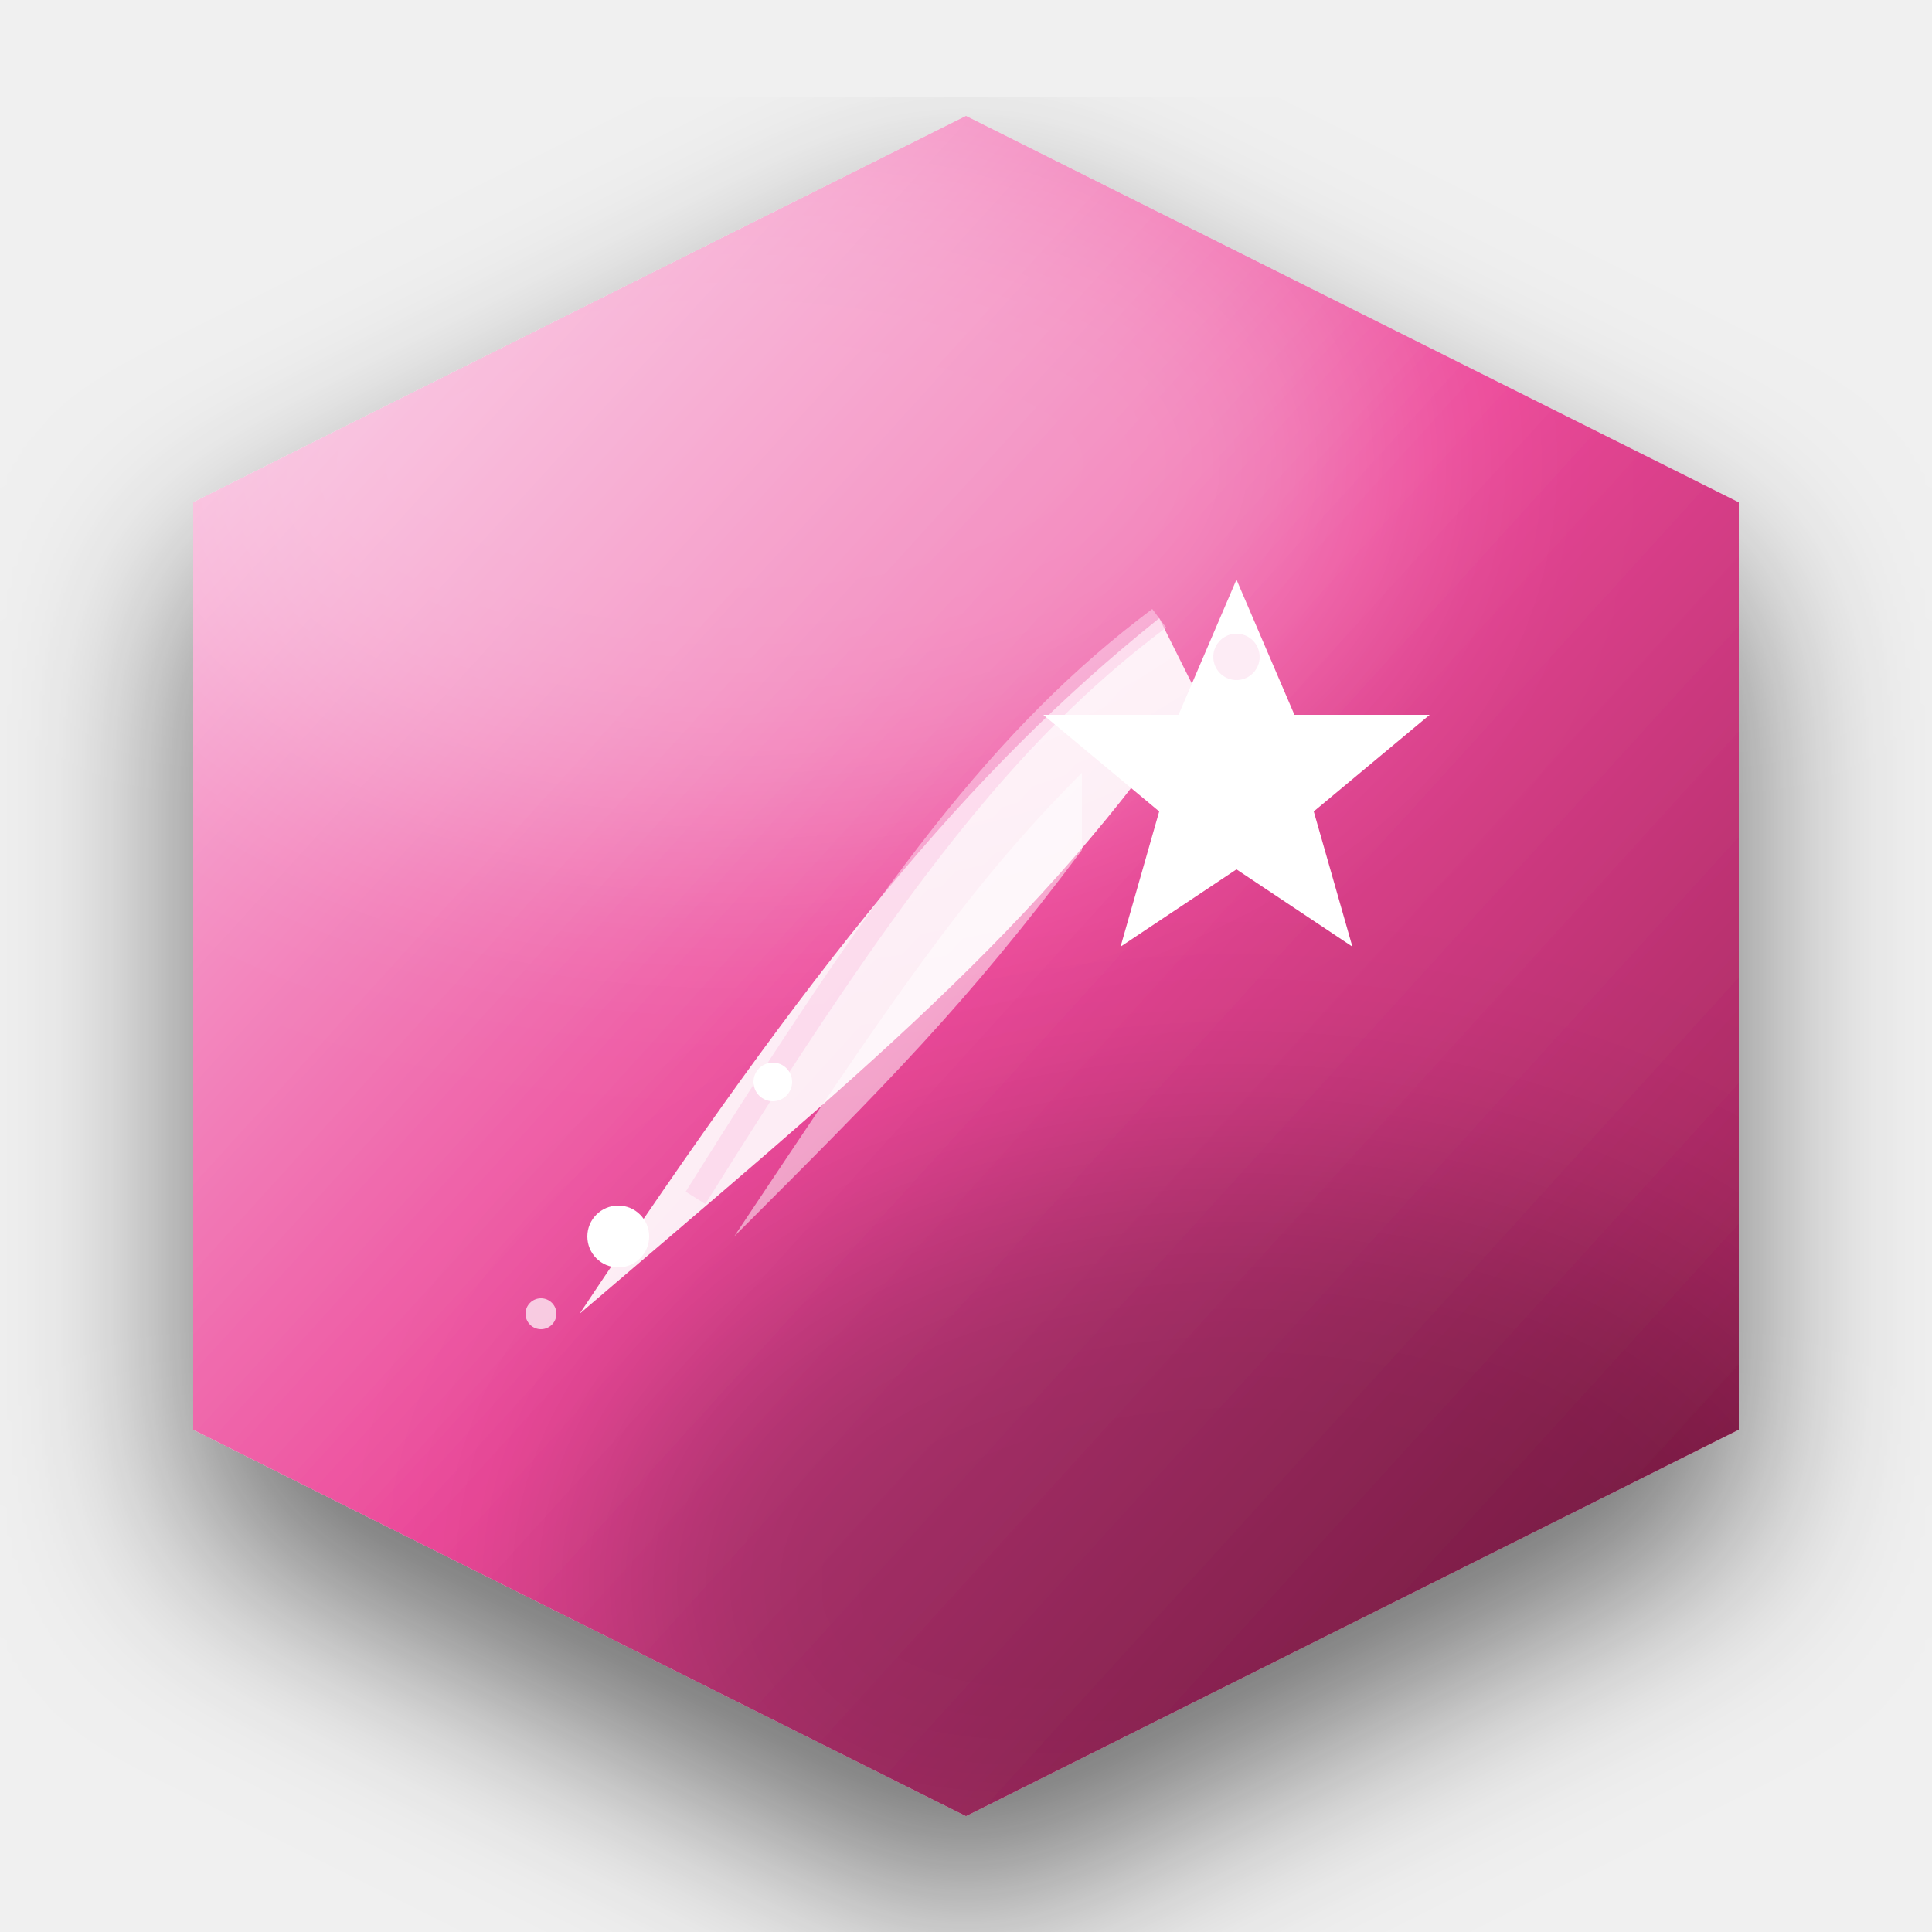
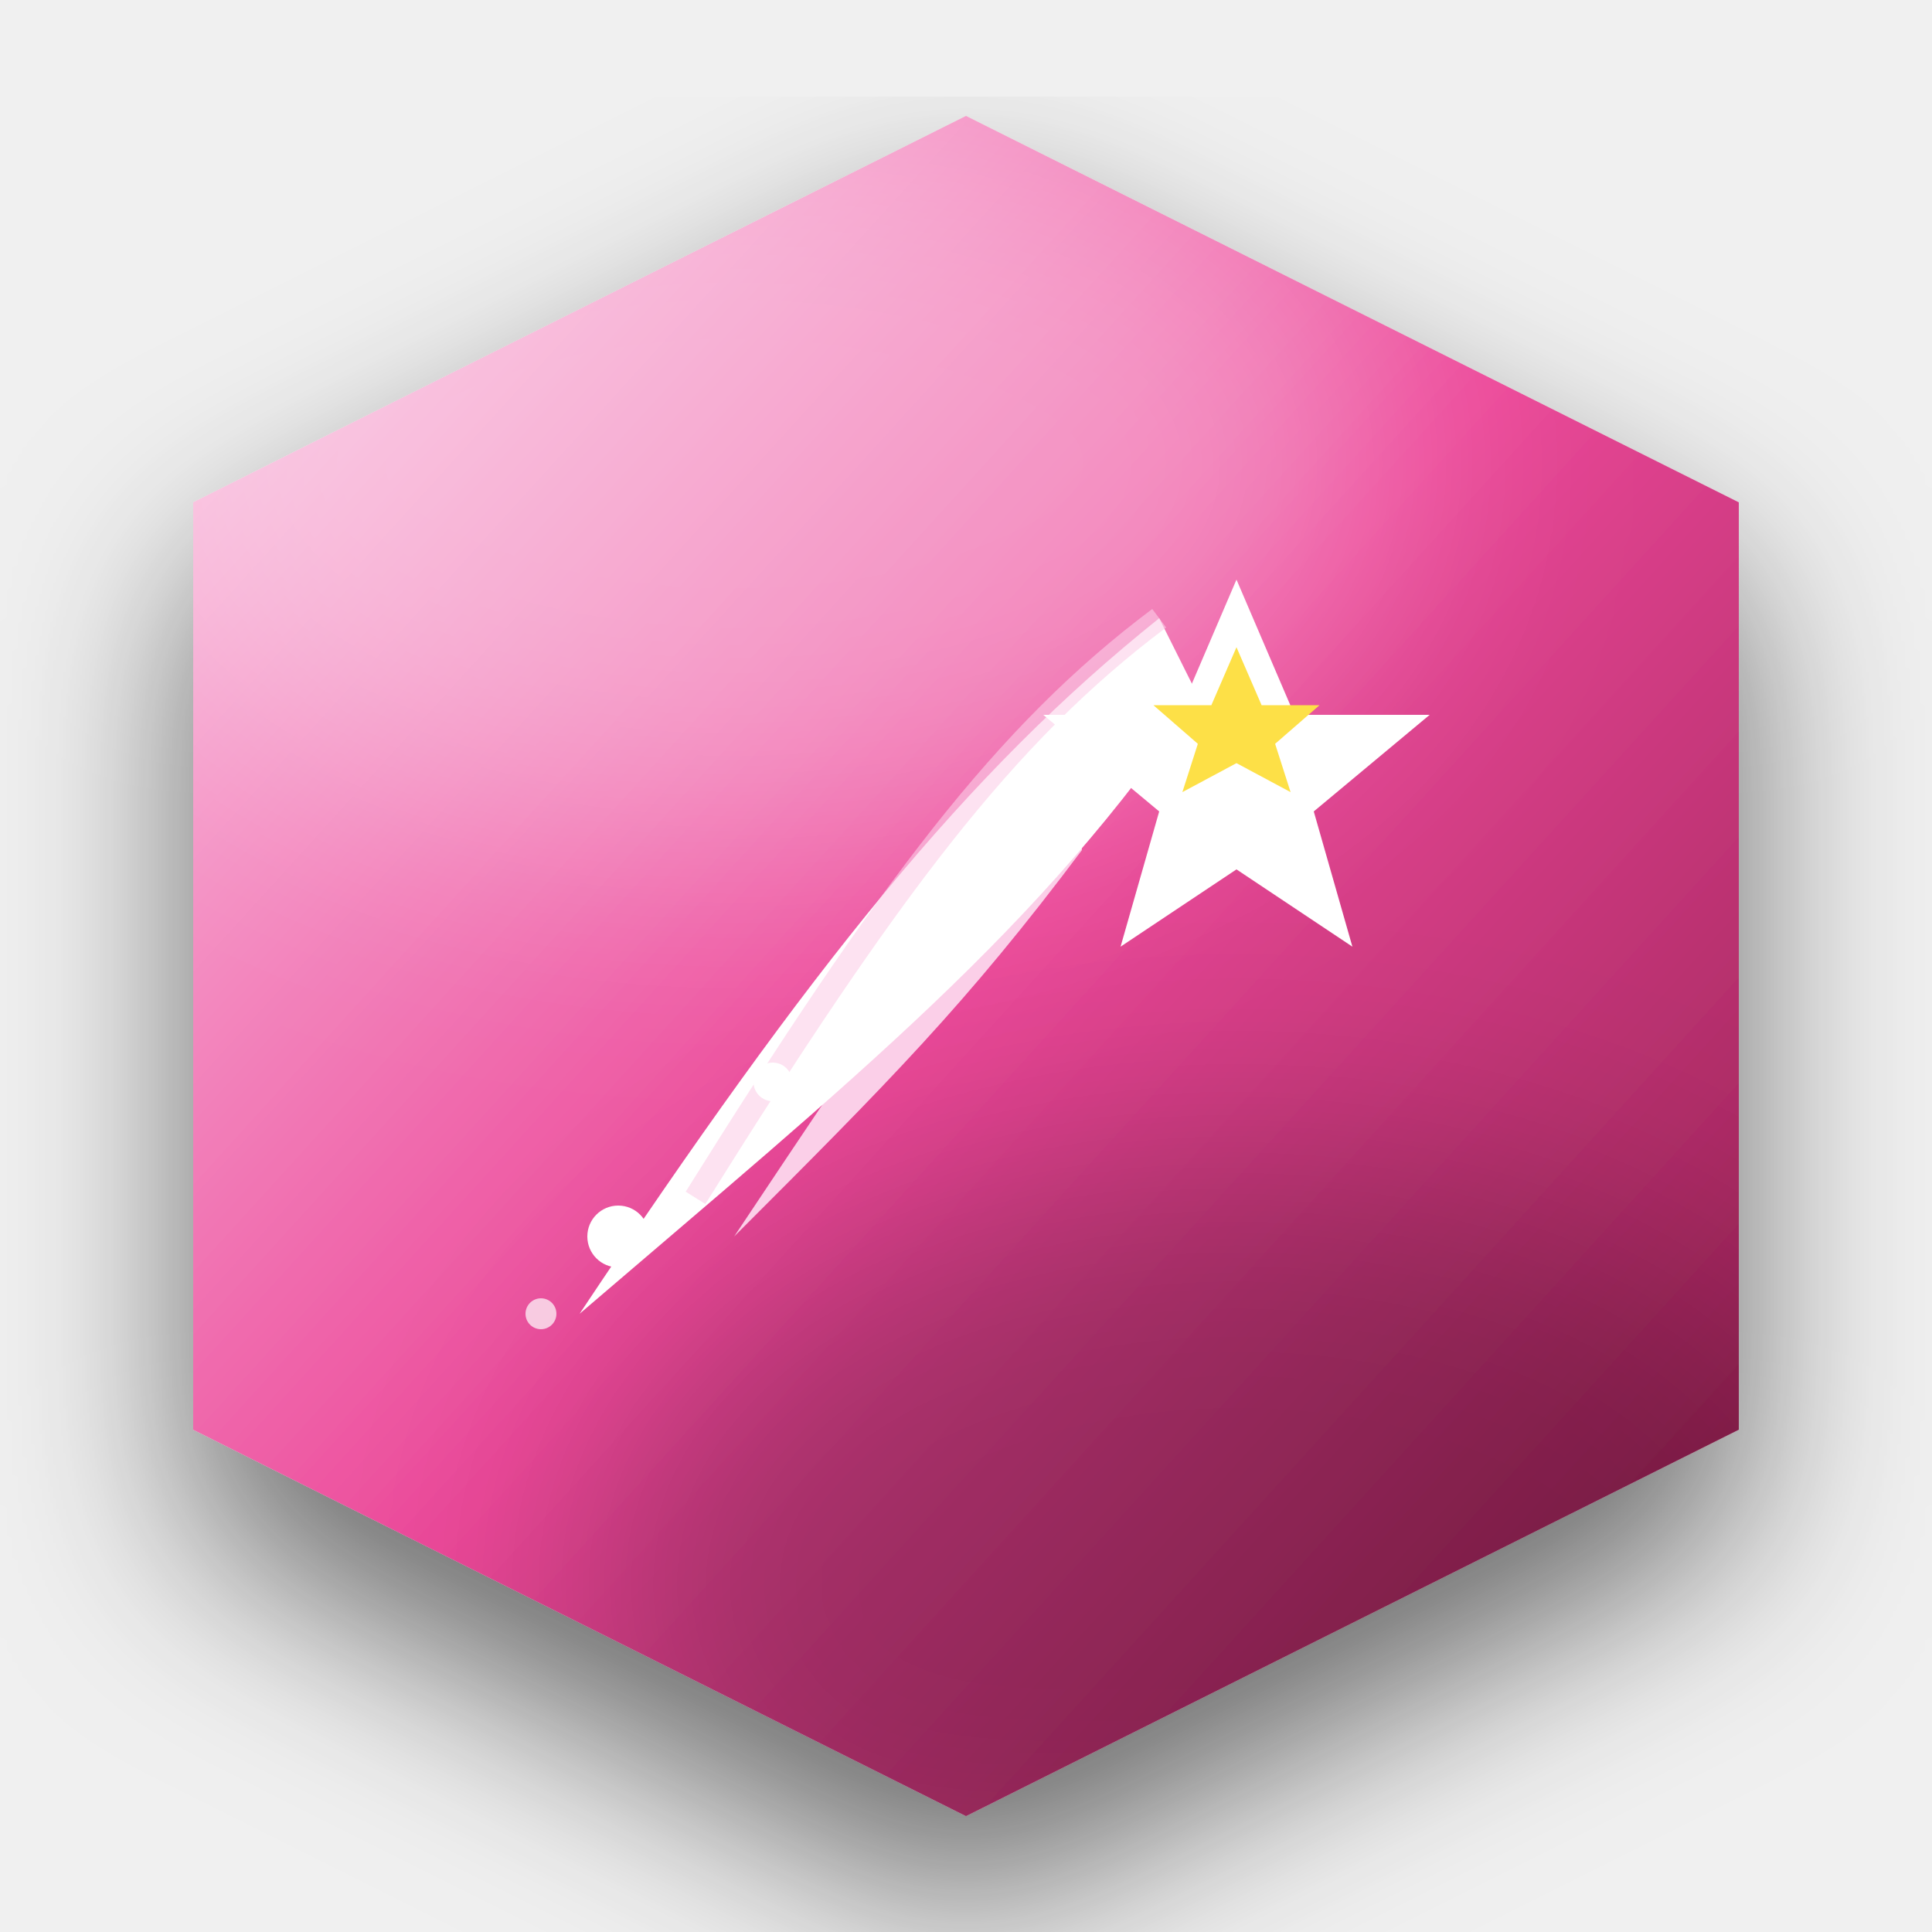
<svg xmlns="http://www.w3.org/2000/svg" viewBox="0 0 100 100" width="24" height="24">
  <defs>
    <linearGradient id="bg-boost" x1="0%" y1="0%" x2="100%" y2="100%">
      <stop offset="0%" stop-color="#fbcfe8" />
      <stop offset="50%" stop-color="#ec4899" />
      <stop offset="100%" stop-color="#831843" />
    </linearGradient>
    <filter id="shadow-boost" x="-20%" y="-20%" width="140%" height="140%">
      <feDropShadow dx="0" dy="5" stdDeviation="5" flood-color="#000" flood-opacity="0.55" />
    </filter>
    <clipPath id="clip-boost">
      <polygon points="50,6 90,26 90,74 50,94 10,74 10,26" />
    </clipPath>
    <filter id="soft-boost" x="-50%" y="-50%" width="200%" height="200%">
      <feGaussianBlur stdDeviation="6" />
    </filter>
  </defs>
  <polygon filter="url(#shadow-boost)" fill="url(#bg-boost)" points="50,6 90,26 90,74 50,94 10,74 10,26" />
  <g clip-path="url(#clip-boost)">
    <ellipse cx="38" cy="24" rx="34" ry="20" fill="#ffffff" opacity="0.3" filter="url(#soft-boost)" />
    <ellipse cx="64" cy="82" rx="34" ry="22" fill="#000000" opacity="0.22" filter="url(#soft-boost)" />
  </g>
  <g transform="translate(50,50)">
-     <path d="M6 -10 C0 -4 -4 2 -12 14 C-4 6 0 2 6 -6 Z" fill="#ffffff" opacity="0.5" />
-     <path d="M10 -18 C0 -10 -8 0 -20 18 C-6 6 4 -2 12 -14 Z" fill="#ffffff" opacity="0.9" />
+     <path d="M6 -10 C0 -4 -4 2 -12 14 C-4 6 0 2 6 -6 Z" fill="#fbcfe8" />
+     <path d="M10 -18 C0 -10 -8 0 -20 18 C-6 6 4 -2 12 -14 Z" fill="#ffffff" />
    <path d="M10 -18 C2 -12 -4 -4 -14 12" stroke="#fbcfe8" stroke-width="1.2" opacity="0.6" fill="none" />
    <polygon points="14,-20 17,-13 24,-13 18,-8 20,-1 14,-5 8,-1 10,-8 4,-13 11,-13" fill="#ffffff" />
-     <circle cx="14" cy="-16" r="1.2" fill="#fce7f3" opacity="0.8" />
+     <polygon points="14,-16.5 15.3,-13.5 18.3,-13.5 16,-11.5 16.8,-9 14,-10.5 11.2,-9 12,-11.5 9.7,-13.5 12.7,-13.5" fill="#fde047" />
    <circle cx="-18" cy="14" r="1.6" fill="#ffffff" />
    <circle cx="-10" cy="6" r="1" fill="#ffffff" />
    <circle cx="-22" cy="18" r="0.8" fill="#ffffff" opacity="0.7" />
  </g>
</svg>
